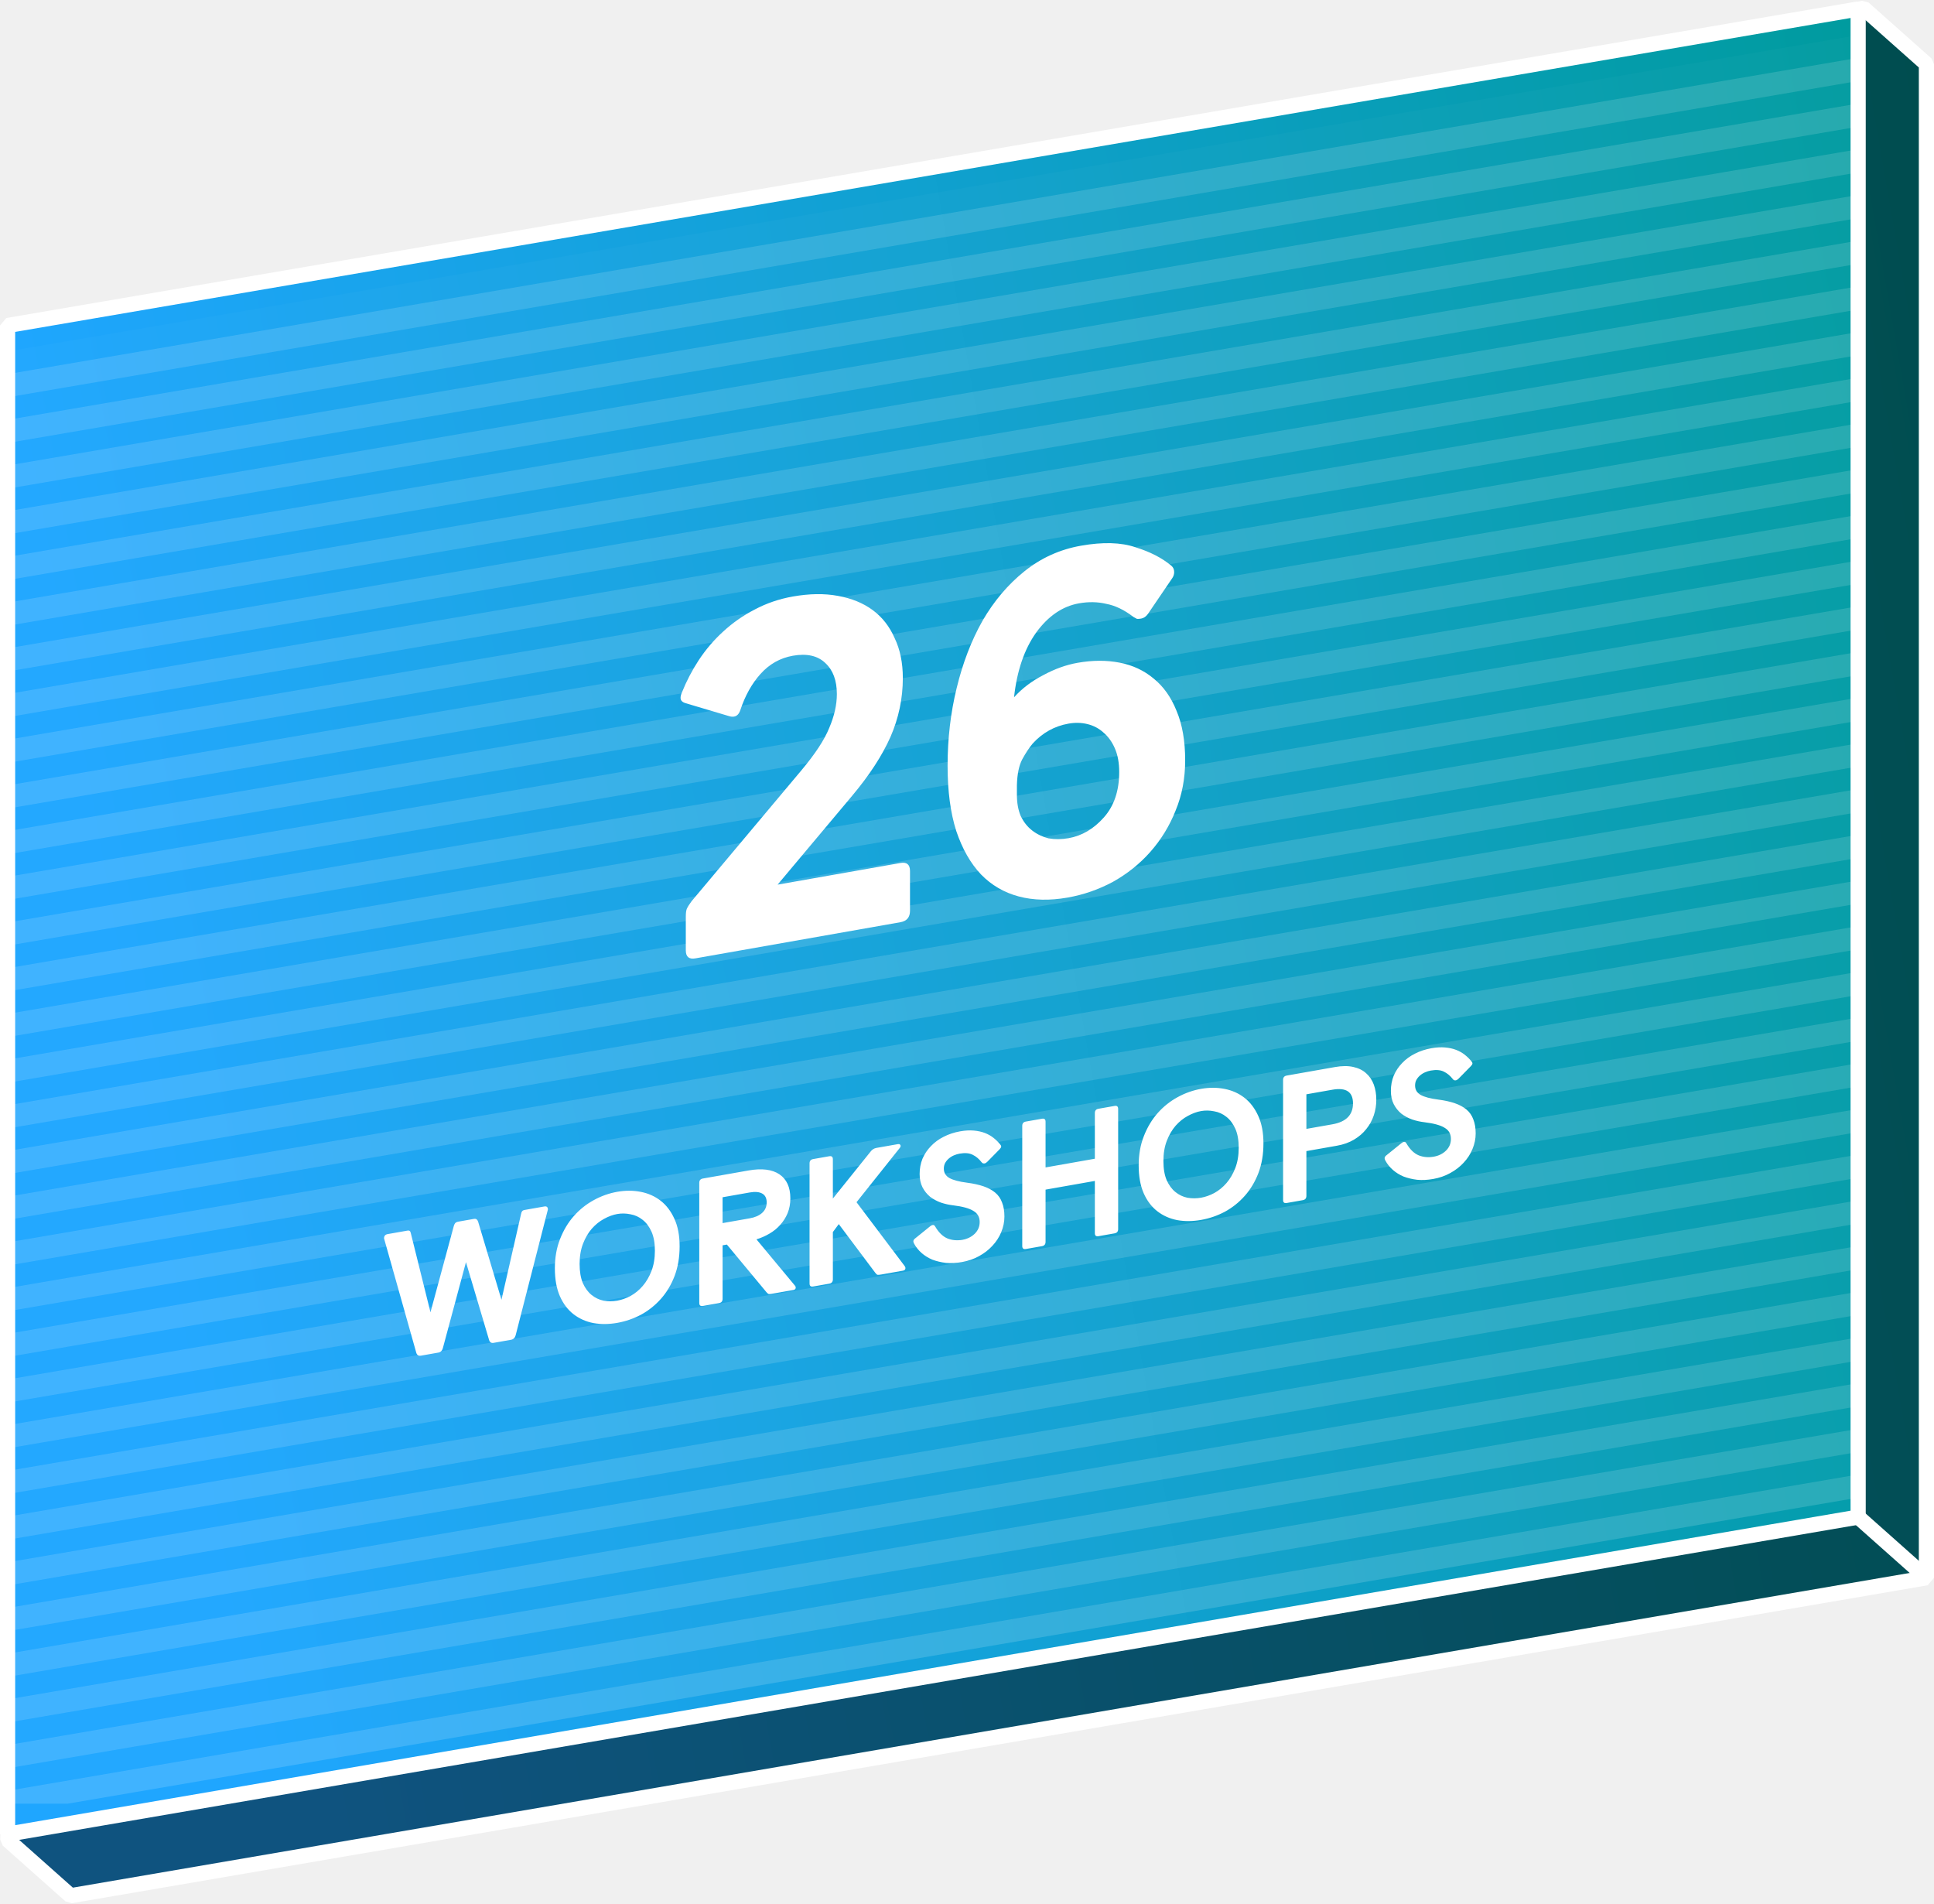
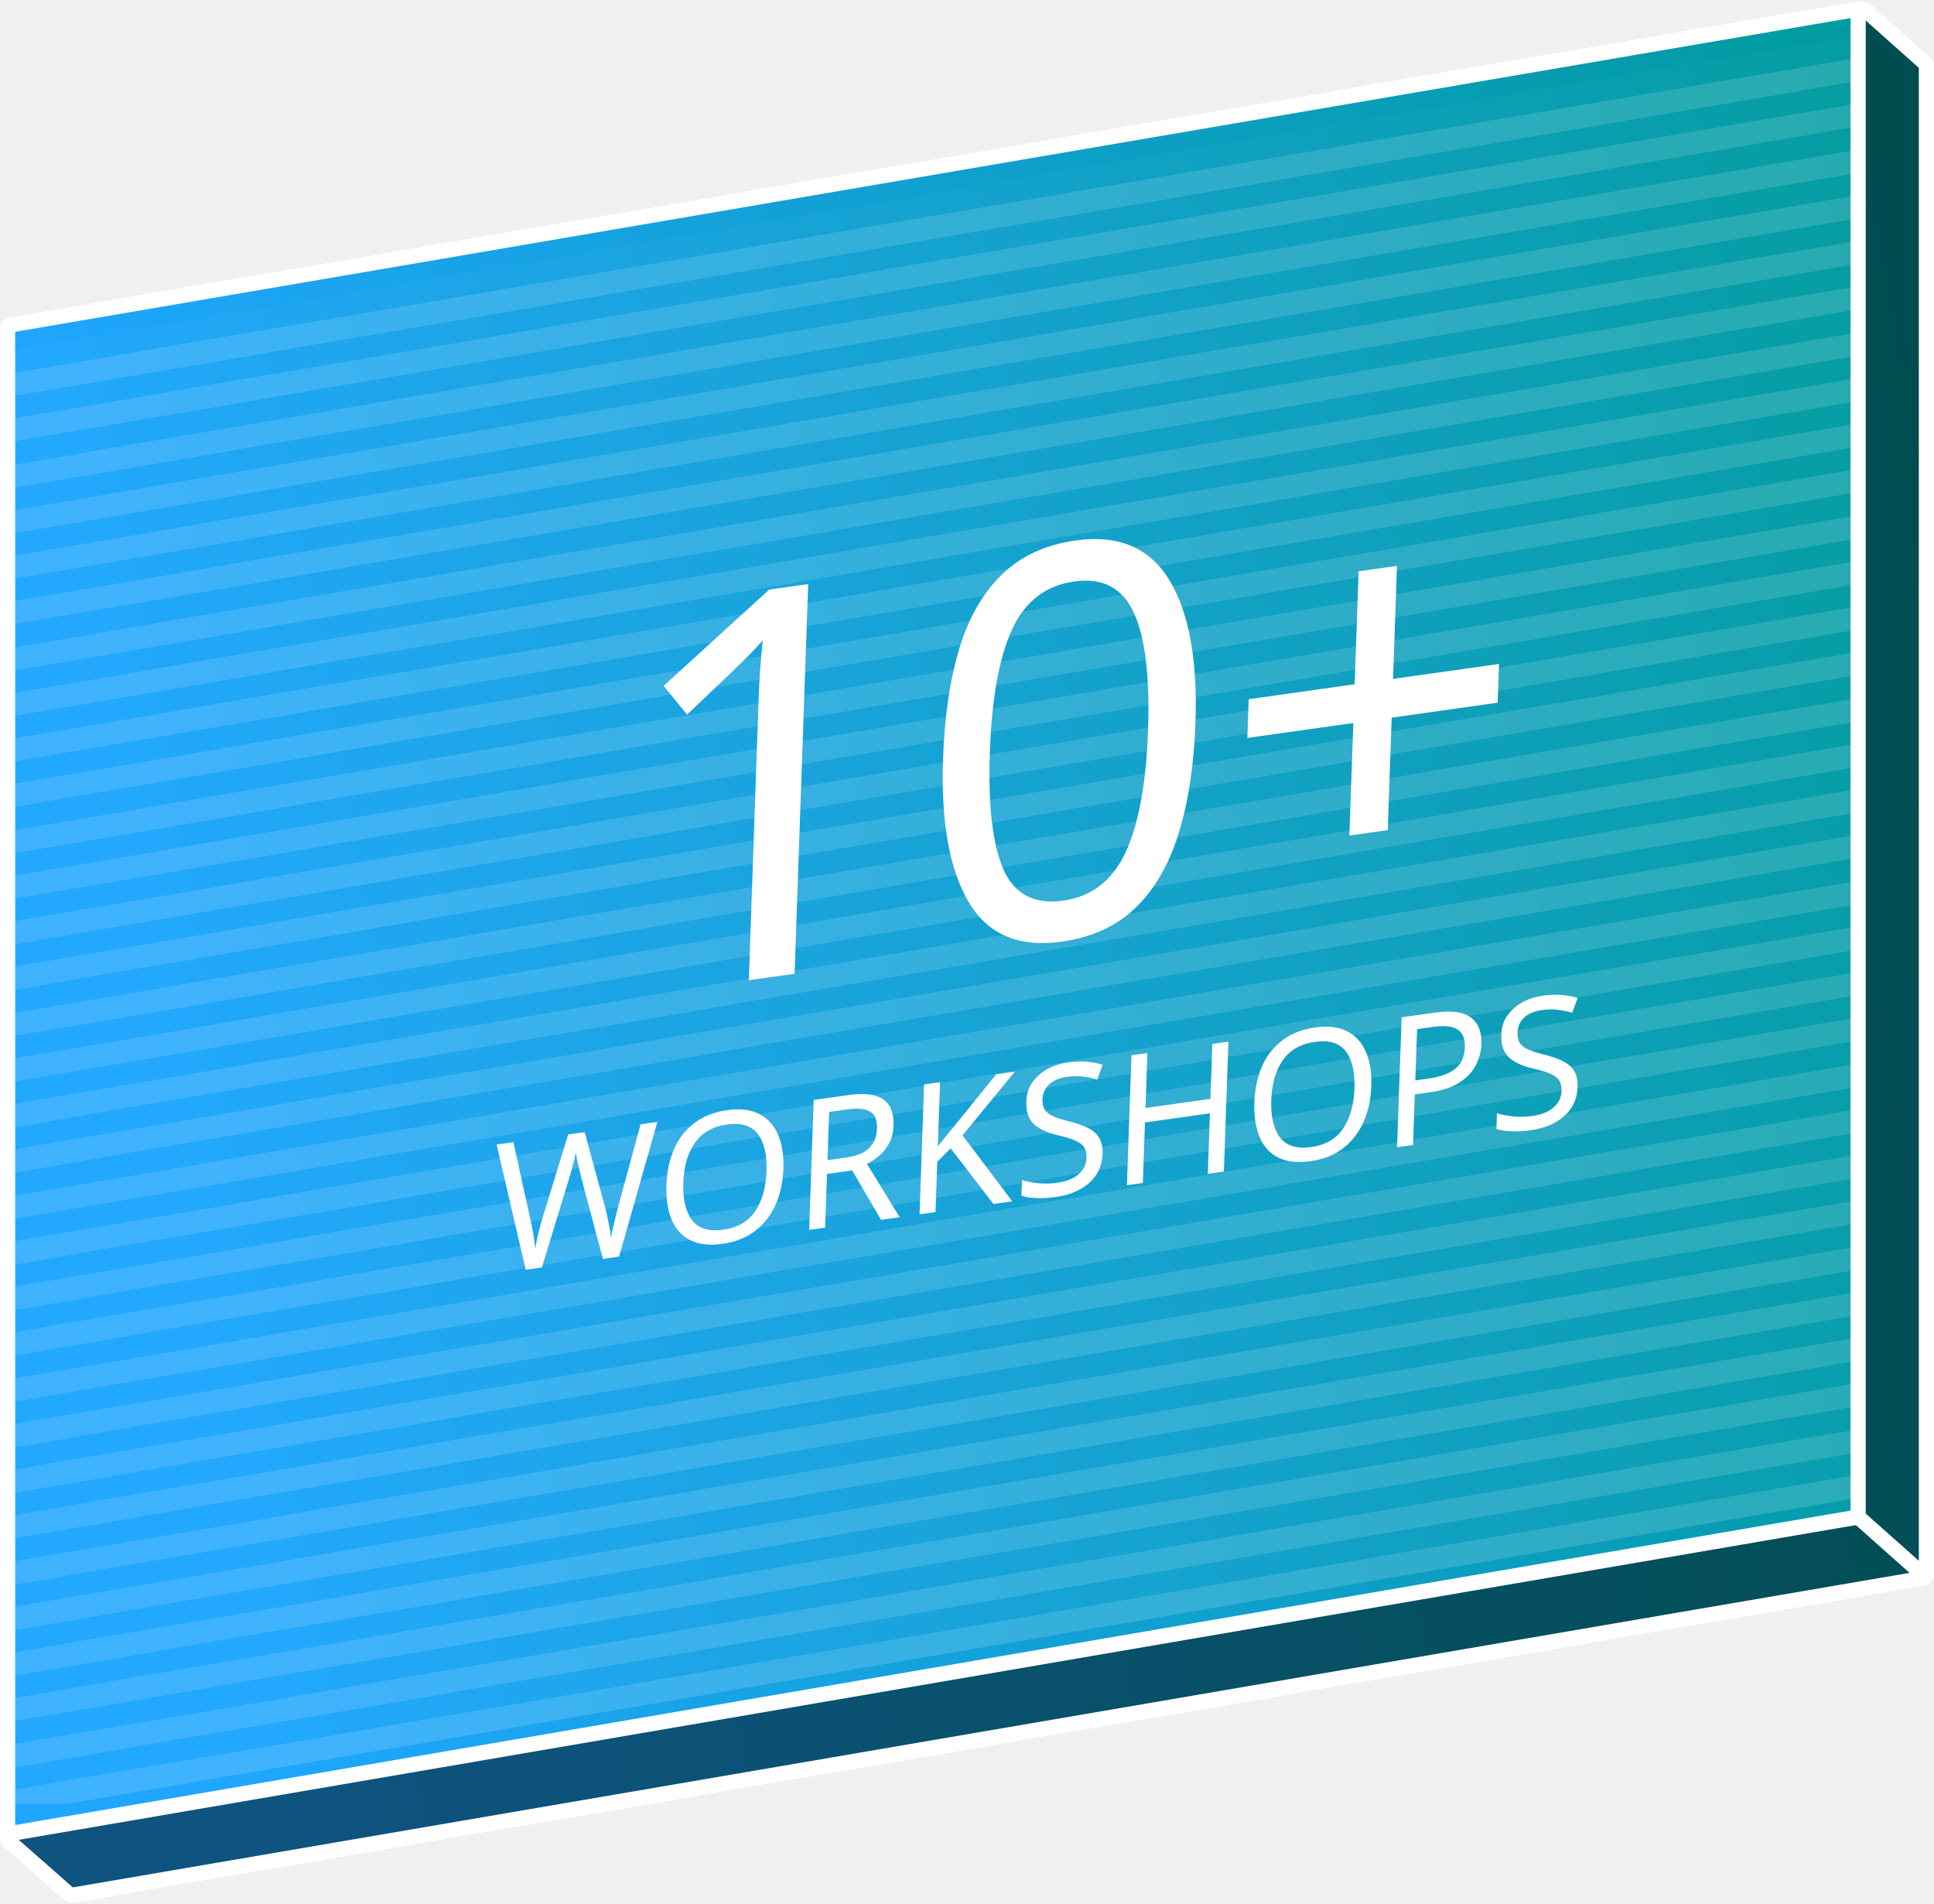
- <svg xmlns="http://www.w3.org/2000/svg" xmlns:xlink="http://www.w3.org/1999/xlink" fill="none" height="251" viewBox="0 0 255 251" width="255">
-   <linearGradient id="a">
-     <stop offset="0" stop-color="#1fa6ff" />
-     <stop offset="1" stop-color="#009b9e" />
+ <svg xmlns="http://www.w3.org/2000/svg" xmlns:xlink="http://www.w3.org/1999/xlink" version="1.1" id="Layer_1" x="0px" y="0px" viewBox="0 0 255 251" style="enable-background:new 0 0 255 251;" xml:space="preserve">
+   <style type="text/css">
+ 	.st0{fill:url(#SVGID_1_);}
+ 	.st1{fill-opacity:0.5;}
+ 	.st2{fill:none;stroke:#FFFFFF;stroke-width:2;stroke-linejoin:bevel;}
+ 	.st3{fill:url(#SVGID_00000142174966758811288550000009283180840482828691_);stroke:#FFFFFF;stroke-width:2;stroke-linejoin:bevel;}
+ 	.st4{fill:none;stroke:#FFFFFF;stroke-width:2;}
+ 	.st5{clip-path:url(#SVGID_00000096057350514161347990000001819438878736042887_);}
+ 	.st6{fill:none;stroke:#FFFFFF;stroke-width:3;stroke-linejoin:bevel;stroke-opacity:2.000000e-02;}
+ 	.st7{fill:none;stroke:#FFFFFF;stroke-width:3;stroke-linejoin:bevel;stroke-opacity:0.15;}
+ 	.st8{fill:#FFFFFF;}
+ 	.st9{font-family:'Calibri-Bold';}
+ 	.st10{font-size:72px;}
+ 	.st11{font-size:24px;}
+ </style>
+   <linearGradient id="SVGID_1_" gradientUnits="userSpaceOnUse" x1="25.198" y1="108.302" x2="271.207" y2="151.173" gradientTransform="matrix(1 0 0 -1 0 252)">
+     <stop offset="0" style="stop-color:#1FA6FF" />
+     <stop offset="1" style="stop-color:#009B9E" />
  </linearGradient>
-   <linearGradient id="b" gradientUnits="userSpaceOnUse" x1="9" x2="255.009" xlink:href="#a" y1="50.75" y2="7.88" />
-   <linearGradient id="c" gradientUnits="userSpaceOnUse" x1="-0" x2="246.009" xlink:href="#a" y1="42.75" y2="-.121" />
-   <clipPath id="d">
-     <path d="m0 0h245v237.798h-245z" />
-   </clipPath>
-   <path d="m245.713 1.083 8.287 7.366v199.564l-244.695 41.92-8.284-7.363 8.942-191.681z" fill="url(#b)" />
-   <path d="m245.713 1.083 8.287 7.366v199.564l-244.695 41.92-8.284-7.363 8.942-191.681z" fill="#000" fill-opacity=".5" />
-   <g stroke="#fff">
-     <path d="m245.713 1.083 8.287 7.366v199.564l-244.695 41.92-8.284-7.363 8.942-191.681z" stroke-linejoin="bevel" stroke-width="2" />
-     <path d="m1 241.814v-198.9l244-41.728v198.827z" fill="url(#c)" stroke-linejoin="bevel" stroke-width="2" />
-     <path d="m245 200 9 8" stroke-width="2" />
-     <g clip-path="url(#d)" stroke-linejoin="bevel" stroke-width="3">
-       <path d="m0 48.025 281-48.025" stroke-opacity=".02" />
-       <path d="m0 51.025 281-48.025" stroke-opacity=".15" />
-       <path d="m0 54.05 281-48.025" stroke-opacity=".02" />
-       <path d="m0 57.05 281-48.025" stroke-opacity=".15" />
-       <path d="m0 60.075 281-48.025" stroke-opacity=".02" />
-       <path d="m0 63.075 281-48.025" stroke-opacity=".15" />
-       <path d="m0 66.1 281-48.025" stroke-opacity=".02" />
-       <path d="m0 69.1 281-48.025" stroke-opacity=".15" />
-       <path d="m0 72.125 281-48.025" stroke-opacity=".02" />
-       <path d="m0 75.125 281-48.025" stroke-opacity=".15" />
-       <path d="m0 78.15 281-48.025" stroke-opacity=".02" />
-       <path d="m0 81.15 281-48.025" stroke-opacity=".15" />
-       <path d="m0 84.175 281-48.025" stroke-opacity=".02" />
-       <path d="m0 87.175 281-48.025" stroke-opacity=".15" />
-       <path d="m0 90.2 281-48.025" stroke-opacity=".02" />
-       <path d="m0 93.2 281-48.025" stroke-opacity=".15" />
-       <path d="m0 96.224 281-48.025" stroke-opacity=".02" />
-       <path d="m0 99.224 281-48.025" stroke-opacity=".15" />
-       <path d="m0 102.249 281-48.025" stroke-opacity=".02" />
-       <path d="m0 105.249 281-48.025" stroke-opacity=".15" />
-       <path d="m0 108.274 281-48.025" stroke-opacity=".02" />
-       <path d="m0 111.274 281-48.025" stroke-opacity=".15" />
-       <path d="m0 114.299 281-48.025" stroke-opacity=".02" />
-       <path d="m0 117.299 281-48.025" stroke-opacity=".15" />
-       <path d="m0 120.324 281-48.025" stroke-opacity=".02" />
-       <path d="m0 123.324 281-48.025" stroke-opacity=".15" />
-       <path d="m0 126.349 281-48.025" stroke-opacity=".02" />
-       <path d="m0 129.349 281-48.025" stroke-opacity=".15" />
-       <path d="m0 132.374 281-48.025" stroke-opacity=".02" />
-       <path d="m0 135.374 281-48.025" stroke-opacity=".15" />
-       <path d="m0 138.399 281-48.025" stroke-opacity=".02" />
-       <path d="m0 141.399 281-48.025" stroke-opacity=".15" />
-       <path d="m0 144.424 281-48.025" stroke-opacity=".02" />
-       <path d="m0 147.424 281-48.025" stroke-opacity=".15" />
-       <path d="m0 150.449 281-48.025" stroke-opacity=".02" />
-       <path d="m0 153.449 281-48.025" stroke-opacity=".15" />
-       <path d="m0 156.474 281-48.025" stroke-opacity=".02" />
-       <path d="m0 159.474 281-48.025" stroke-opacity=".15" />
-       <path d="m0 162.499 281-48.025" stroke-opacity=".02" />
-       <path d="m0 165.499 281-48.025" stroke-opacity=".15" />
-       <path d="m0 168.524 281-48.025" stroke-opacity=".02" />
-       <path d="m0 171.524 281-48.025" stroke-opacity=".15" />
-       <path d="m0 174.549 281-48.025" stroke-opacity=".02" />
-       <path d="m0 177.549 281-48.025" stroke-opacity=".15" />
-       <path d="m0 180.574 281-48.025" stroke-opacity=".02" />
-       <path d="m0 183.574 281-48.025" stroke-opacity=".15" />
-       <path d="m0 186.598 281-48.025" stroke-opacity=".02" />
-       <path d="m0 189.598 281-48.025" stroke-opacity=".15" />
-       <path d="m0 192.623 281-48.025" stroke-opacity=".02" />
-       <path d="m0 195.623 281-48.025" stroke-opacity=".15" />
-       <path d="m0 198.648 281-48.025" stroke-opacity=".02" />
-       <path d="m0 201.648 281-48.025" stroke-opacity=".15" />
-       <path d="m0 204.673 281-48.025" stroke-opacity=".02" />
-       <path d="m0 207.673 281-48.025" stroke-opacity=".15" />
-       <path d="m0 210.698 281-48.025" stroke-opacity=".02" />
-       <path d="m0 213.698 281-48.025" stroke-opacity=".15" />
-       <path d="m0 216.723 281-48.025" stroke-opacity=".02" />
-       <path d="m0 219.723 281-48.025" stroke-opacity=".15" />
-       <path d="m0 222.748 281-48.025" stroke-opacity=".02" />
-       <path d="m0 225.748 281-48.025" stroke-opacity=".15" />
-       <path d="m0 228.773 281-48.025" stroke-opacity=".02" />
-       <path d="m0 231.773 281-48.025" stroke-opacity=".15" />
-       <path d="m0 234.798 281-48.025" stroke-opacity=".02" />
-       <path d="m0 237.798 281-48.025" stroke-opacity=".15" />
+   <path class="st0" d="M245.7,1.1l8.3,7.4V208L9.3,249.9L1,242.6L10,50.9L245.7,1.1z" />
+   <path class="st1" d="M245.7,1.1l8.3,7.4V208L9.3,249.9L1,242.6L10,50.9L245.7,1.1z" />
+   <g>
+     <path class="st2" d="M245.7,1.1l8.3,7.4V208L9.3,249.9L1,242.6L10,50.9L245.7,1.1z" />
+     <linearGradient id="SVGID_00000062910670624759085900000003151621836799024556_" gradientUnits="userSpaceOnUse" x1="16.938" y1="112.054" x2="262.947" y2="154.924" gradientTransform="matrix(1 0 0 -1 0 252)">
+       <stop offset="0" style="stop-color:#1FA6FF" />
+       <stop offset="1" style="stop-color:#009B9E" />
+     </linearGradient>
+     <path style="fill:url(#SVGID_00000062910670624759085900000003151621836799024556_);stroke:#FFFFFF;stroke-width:2;stroke-linejoin:bevel;" d="   M1,241.8V42.9L245,1.2V200L1,241.8z" />
+     <path class="st4" d="M245,200l9,8" />
+     <g>
+       <defs>
+         <rect id="SVGID_00000026160163271813868890000001396110564706964359_" width="245" height="237.8" />
+       </defs>
+       <clipPath id="SVGID_00000086681254702808424330000006553557590243396748_">
+         <use xlink:href="#SVGID_00000026160163271813868890000001396110564706964359_" style="overflow:visible;" />
+       </clipPath>
+       <g style="clip-path:url(#SVGID_00000086681254702808424330000006553557590243396748_);">
+         <path class="st6" d="M0,48L281,0" />
+         <path class="st7" d="M0,51L281,3" />
+         <path class="st6" d="M0,54L281,6" />
+         <path class="st7" d="M0,57L281,9" />
+         <path class="st6" d="M0,60.1l281-48" />
+         <path class="st7" d="M0,63.1l281-48" />
+         <path class="st6" d="M0,66.1l281-48" />
+         <path class="st7" d="M0,69.1l281-48" />
+         <path class="st6" d="M0,72.1l281-48" />
+         <path class="st7" d="M0,75.1l281-48" />
+         <path class="st6" d="M0,78.1l281-48" />
+         <path class="st7" d="M0,81.1l281-48" />
+         <path class="st6" d="M0,84.2l281-48" />
+         <path class="st7" d="M0,87.2l281-48" />
+         <path class="st6" d="M0,90.2l281-48" />
+         <path class="st7" d="M0,93.2l281-48" />
+         <path class="st6" d="M0,96.2l281-48" />
+         <path class="st7" d="M0,99.2l281-48" />
+         <path class="st6" d="M0,102.2l281-48" />
+         <path class="st7" d="M0,105.2l281-48" />
+         <path class="st6" d="M0,108.3l281-48" />
+         <path class="st7" d="M0,111.3l281-48" />
+         <path class="st6" d="M0,114.3l281-48" />
+         <path class="st7" d="M0,117.3l281-48" />
+         <path class="st6" d="M0,120.3l281-48" />
+         <path class="st7" d="M0,123.3l281-48" />
+         <path class="st6" d="M0,126.3l281-48" />
+         <path class="st7" d="M0,129.3l281-48" />
+         <path class="st6" d="M0,132.4l281-48" />
+         <path class="st7" d="M0,135.4l281-48" />
+         <path class="st6" d="M0,138.4l281-48" />
+         <path class="st7" d="M0,141.4l281-48" />
+         <path class="st6" d="M0,144.4l281-48" />
+         <path class="st7" d="M0,147.4l281-48" />
+         <path class="st6" d="M0,150.4l281-48" />
+         <path class="st7" d="M0,153.4l281-48" />
+         <path class="st6" d="M0,156.5l281-48" />
+         <path class="st7" d="M0,159.5l281-48" />
+         <path class="st6" d="M0,162.5l281-48" />
+         <path class="st7" d="M0,165.5l281-48" />
+         <path class="st6" d="M0,168.5l281-48" />
+         <path class="st7" d="M0,171.5l281-48" />
+         <path class="st6" d="M0,174.5l281-48" />
+         <path class="st7" d="M0,177.5l281-48" />
+         <path class="st6" d="M0,180.6l281-48" />
+         <path class="st7" d="M0,183.6l281-48" />
+         <path class="st6" d="M0,186.6l281-48" />
+         <path class="st7" d="M0,189.6l281-48" />
+         <path class="st6" d="M0,192.6l281-48" />
+         <path class="st7" d="M0,195.6l281-48" />
+         <path class="st6" d="M0,198.6l281-48" />
+         <path class="st7" d="M0,201.6l281-48" />
+         <path class="st6" d="M0,204.7l281-48" />
+         <path class="st7" d="M0,207.7l281-48" />
+         <path class="st6" d="M0,210.7l281-48" />
+         <path class="st7" d="M0,213.7l281-48" />
+         <path class="st6" d="M0,216.7l281-48" />
+         <path class="st7" d="M0,219.7l281-48" />
+         <path class="st6" d="M0,222.7l281-48" />
+         <path class="st7" d="M0,225.7l281-48" />
+         <path class="st6" d="M0,228.8l281-48" />
+         <path class="st7" d="M0,231.8l281-48" />
+         <path class="st6" d="M0,234.8l281-48" />
+         <path class="st7" d="M0,237.8l281-48" />
+       </g>
    </g>
  </g>
-   <path d="m90.425 120.812c0-.427.042-.754.126-.982.126-.278.336-.614.63-1.007l14.496-17.276c1.807-2.154 3.026-4.011 3.656-5.573.672-1.569 1.008-3.058 1.008-4.466 0-1.792-.504-3.154-1.512-4.085-1.009-.974-2.437-1.298-4.286-.972-1.681.296-3.11 1.103-4.286 2.42-1.135 1.267-2.017 2.852-2.647 4.755-.168.499-.441.782-.819.848-.21.037-.441.014-.693-.07l-5.673-1.688c-.462-.132-.693-.368-.693-.71 0-.213.063-.459.189-.737.588-1.469 1.324-2.879 2.206-4.229.924-1.4 1.996-2.656 3.214-3.767 1.26-1.161 2.647-2.131 4.16-2.909 1.554-.829 3.235-1.403 5.042-1.721 2.185-.385 4.16-.413 5.924-.085 1.807.321 3.341.947 4.601 1.877 1.261.93 2.227 2.167 2.9 3.713.714 1.495 1.071 3.246 1.071 5.251 0 2.688-.546 5.28-1.639 7.777-1.092 2.454-2.773 5.033-5.042 7.738l-9.832 11.717 16.198-2.856c.84-.148 1.261.204 1.261 1.058v5.248c0 .853-.421 1.354-1.261 1.502l-27.039 4.768c-.84.148-1.261-.205-1.261-1.058zm60.925-39.863c-.252.343-.546.544-.883.604-.252.044-.441.057-.567.036-.126-.063-.273-.144-.441-.242-1.219-.937-2.416-1.515-3.593-1.735-1.134-.269-2.332-.293-3.592-.07-2.185.385-4.076 1.679-5.673 3.88-1.554 2.194-2.521 5.031-2.899 8.511 1.05-1.167 2.332-2.139 3.845-2.918 1.512-.821 3.025-1.365 4.538-1.632 1.975-.348 3.823-.354 5.546-.018 1.723.336 3.215 1.033 4.475 2.091 1.303 1.05 2.311 2.473 3.025 4.266.757 1.787 1.135 3.96 1.135 6.52 0 2.39-.42 4.597-1.261 6.623-.798 2.018-1.911 3.835-3.34 5.453-1.387 1.567-3.025 2.88-4.916 3.939-1.891 1.016-3.887 1.709-5.988 2.079-2.353.415-4.496.366-6.429-.146-1.933-.513-3.592-1.479-4.979-2.898-1.387-1.462-2.479-3.382-3.277-5.758-.757-2.384-1.135-5.24-1.135-8.568 0-3.584.399-7.004 1.198-10.259.798-3.298 1.933-6.25 3.403-8.856 1.513-2.613 3.362-4.795 5.547-6.546s4.664-2.87 7.437-3.359c2.899-.511 5.294-.443 7.185.205 1.933.598 3.509 1.408 4.727 2.43.252.211.378.488.378.829 0 .299-.084.57-.252.812zm-17.27 23.845c0 1.067.168 1.997.504 2.791.379.787.883 1.424 1.513 1.91s1.345.829 2.143 1.03c.84.15 1.723.144 2.647-.019 1.765-.311 3.32-1.225 4.664-2.742 1.345-1.517 2.017-3.513 2.017-5.988 0-1.195-.189-2.228-.567-3.1s-.883-1.572-1.513-2.101c-.588-.536-1.281-.905-2.08-1.105-.798-.201-1.638-.223-2.521-.068-1.849.326-3.424 1.201-4.727 2.626-.462.551-.924 1.251-1.387 2.1-.42.8-.651 1.928-.693 3.386zm-83.444 58.474c0-.32.158-.508.473-.564l2.6-.458c.158-.028.268-.007.331.062.063.053.11.164.142.335l2.576 10.369 3.073-11.365c.047-.169.11-.3.189-.394.095-.096.229-.16.402-.191l2.033-.358c.173-.031.299-.013.378.053.095.064.166.171.213.323l3.073 10.282 2.576-11.278c.032-.182.079-.31.142-.385.063-.091.173-.151.331-.179l2.6-.458c.315-.056.473.077.473.397l-4.254 16.59c-.095.337-.299.533-.615.588l-2.293.404c-.299.053-.496-.072-.591-.375l-3.049-10.263-3.049 11.338c-.095.337-.291.531-.591.584l-2.293.404c-.315.056-.52-.068-.615-.371zm30.749 11.138c-1.103.194-2.151.203-3.143.026-.993-.193-1.867-.583-2.624-1.169-.756-.587-1.355-1.377-1.796-2.371-.441-1.011-.662-2.236-.662-3.676 0-1.424.228-2.712.685-3.865.457-1.168 1.064-2.179 1.82-3.032.756-.854 1.631-1.552 2.623-2.095.993-.543 2.025-.909 3.096-1.098 1.071-.189 2.103-.187 3.096.006s1.867.583 2.623 1.169c.756.587 1.363 1.384 1.82 2.392.457.991.685 2.199.685 3.623 0 1.44-.221 2.743-.662 3.908-.441 1.15-1.04 2.152-1.796 3.005s-1.631 1.552-2.623 2.095c-.993.527-2.041.887-3.143 1.082zm0-2.928c.583-.103 1.166-.31 1.749-.62.599-.33 1.135-.768 1.607-1.316.473-.547.859-1.207 1.158-1.98.299-.773.449-1.663.449-2.671s-.15-1.846-.449-2.513c-.299-.667-.693-1.19-1.182-1.568-.473-.38-1.008-.622-1.607-.724-.583-.121-1.158-.132-1.725-.032-.567.1-1.15.315-1.749.644-.583.311-1.119.742-1.607 1.292-.473.547-.859 1.207-1.158 1.98s-.449 1.663-.449 2.671.142 1.847.425 2.517c.299.667.685 1.191 1.158 1.572s1.001.632 1.584.753c.599.102 1.198.101 1.796-.005zm10.815-15.539c0-.32.158-.508.473-.563l6.027-1.063c1.75-.308 3.104-.139 4.066.507.961.647 1.442 1.706 1.442 3.178 0 .704-.119 1.349-.355 1.934-.236.57-.559 1.083-.969 1.539-.394.454-.867.841-1.418 1.162-.536.319-1.111.572-1.726.761l5.082 6.112c.063.068.095.151.095.247 0 .176-.103.282-.308.318l-2.93.517c-.174.03-.3.029-.379-.006-.078-.05-.165-.13-.26-.242l-5.199-6.259-.567.1v7.056c0 .32-.158.508-.473.564l-2.127.375c-.315.055-.473-.077-.473-.397zm6.665 4.681c.693-.123 1.237-.362 1.631-.72.394-.357.591-.816.591-1.376s-.197-.949-.591-1.168c-.394-.218-.938-.267-1.631-.144l-3.593.633v3.408zm7.876-7.245c0-.32.158-.508.473-.563l2.127-.375c.315-.056.473.076.473.396v5.184l4.963-6.179c.205-.276.465-.442.78-.498l2.836-.5c.126-.022.213-.005.26.051.063.036.095.095.095.175 0 .096-.032.181-.095.257l-5.719 7.176 6.358 8.431c.063.101.094.183.094.247 0 .192-.11.308-.331.347l-2.86.504c-.22.039-.386.052-.496.039-.095-.031-.197-.125-.307-.281l-4.798-6.402-.78 1.049v6.24c0 .32-.158.508-.473.564l-2.127.375c-.315.055-.473-.077-.473-.397zm15.884 8.311c.11-.099.22-.159.331-.178.078-.014.141-.009.189.015.047.023.102.086.165.186.457.784.993 1.305 1.607 1.565.615.244 1.277.303 1.986.178.646-.114 1.181-.376 1.607-.787.441-.43.662-.949.662-1.557 0-.656-.276-1.144-.828-1.462-.535-.338-1.418-.582-2.647-.734-.551-.062-1.095-.182-1.631-.36-.535-.193-1.016-.453-1.441-.778-.41-.343-.741-.757-.993-1.241-.252-.499-.378-1.085-.378-1.757 0-.72.126-1.39.378-2.011.268-.623.638-1.176 1.111-1.66.473-.499 1.032-.91 1.678-1.231.662-.341 1.387-.581 2.174-.72.662-.117 1.261-.15 1.797-.101.551.047 1.04.153 1.465.318.426.165.804.378 1.135.64.33.262.622.546.874.854.095.111.142.207.142.287 0 .096-.063.211-.189.345l-1.655 1.684c-.126.118-.236.185-.331.202-.173.031-.307-.018-.401-.145-.347-.451-.741-.781-1.182-.992-.441-.226-1.016-.276-1.726-.151-.252.044-.504.121-.756.229s-.48.253-.685.433c-.189.161-.347.357-.473.587-.11.212-.165.453-.165.725 0 .544.244.957.732 1.239.504.279 1.284.486 2.34.62.835.108 1.56.269 2.175.48.614.212 1.126.49 1.536.833.41.344.709.779.898 1.306.205.508.307 1.122.307 1.842 0 .704-.141 1.393-.425 2.067-.268.655-.654 1.251-1.158 1.788-.489.534-1.08.99-1.773 1.369-.677.375-1.426.635-2.245.779-.741.131-1.442.167-2.104.107-.646-.078-1.245-.22-1.796-.427-.536-.225-1.009-.518-1.418-.878-.41-.36-.741-.773-.993-1.241-.063-.117-.094-.215-.094-.295 0-.144.086-.279.26-.406zm12.16-13.256c0-.32.158-.508.473-.563l2.127-.375c.315-.056.473.076.473.396v6.024l6.499-1.146v-6.024c0-.32.158-.508.473-.563l2.127-.375c.315-.056.473.076.473.396v15.84c0 .32-.158.508-.473.564l-2.127.375c-.315.055-.473-.077-.473-.397v-6.888l-6.499 1.146v6.888c0 .32-.158.508-.473.564l-2.127.375c-.315.055-.473-.077-.473-.397zm23.576 12.403c-1.103.194-2.15.203-3.143.026-.993-.193-1.867-.583-2.624-1.169-.756-.587-1.355-1.377-1.796-2.371-.441-1.011-.662-2.236-.662-3.676 0-1.424.229-2.712.686-3.865.457-1.168 1.063-2.179 1.82-3.033.756-.853 1.63-1.551 2.623-2.094s2.025-.909 3.096-1.098c1.072-.189 2.104-.187 3.097.006.992.193 1.867.583 2.623 1.169.756.587 1.363 1.384 1.82 2.391.457.992.685 2.2.685 3.624 0 1.44-.22 2.743-.661 3.908-.442 1.15-1.04 2.152-1.797 3.005-.756.853-1.63 1.552-2.623 2.095-.993.527-2.041.887-3.144 1.082zm0-2.928c.583-.103 1.166-.31 1.749-.62.599-.33 1.135-.769 1.608-1.316.472-.547.858-1.207 1.158-1.98.299-.773.449-1.663.449-2.671s-.15-1.846-.449-2.513c-.3-.667-.694-1.19-1.182-1.568-.473-.38-1.009-.622-1.607-.724-.583-.122-1.158-.132-1.726-.032-.567.1-1.15.315-1.749.644-.583.311-1.118.742-1.607 1.292-.473.547-.859 1.207-1.158 1.98s-.449 1.663-.449 2.671.142 1.847.425 2.517c.3.667.686 1.191 1.158 1.572.473.381 1.001.631 1.584.753.599.102 1.198.1 1.796-.005zm10.815-15.539c0-.32.158-.508.473-.563l6.358-1.121c.93-.164 1.733-.17 2.411-.018.693.15 1.26.426 1.702.828.457.4.795.9 1.016 1.501.22.601.331 1.27.331 2.006 0 .704-.111 1.387-.331 2.05-.221.663-.552 1.265-.993 1.807-.425.539-.961 1.002-1.607 1.388-.646.385-1.402.655-2.269.808l-4.018.708v5.904c0 .32-.158.508-.473.564l-2.127.375c-.315.055-.473-.077-.473-.397zm6.5 5.862c1.812-.32 2.718-1.239 2.718-2.759s-.906-2.121-2.718-1.801l-3.427.604v4.56zm9.084 2.502c.11-.099.22-.159.331-.178.079-.014.142-.009.189.014.047.024.102.086.165.187.457.784.993 1.305 1.607 1.565.615.244 1.277.303 1.986.178.646-.114 1.182-.377 1.607-.788.441-.429.662-.948.662-1.556 0-.656-.276-1.144-.827-1.462-.536-.338-1.419-.582-2.648-.734-.551-.062-1.095-.183-1.63-.36-.536-.194-1.017-.453-1.442-.778-.41-.344-.741-.757-.993-1.241-.252-.499-.378-1.085-.378-1.757 0-.72.126-1.39.378-2.011.268-.623.638-1.176 1.111-1.66.473-.499 1.032-.91 1.678-1.232.662-.34 1.387-.58 2.175-.719.661-.117 1.26-.15 1.796-.101.551.047 1.04.153 1.465.318.426.165.804.378 1.135.64.331.261.622.546.874.854.095.111.142.207.142.287 0 .096-.063.211-.189.345l-1.654 1.684c-.127.118-.237.185-.331.202-.174.031-.308-.018-.402-.145-.347-.451-.741-.782-1.182-.992-.441-.226-1.016-.277-1.725-.151-.252.044-.505.12-.757.229-.252.108-.48.253-.685.433-.189.161-.347.357-.473.587-.11.212-.165.453-.165.725 0 .544.244.957.732 1.239.505.279 1.285.486 2.34.619.836.109 1.56.269 2.175.481.614.212 1.126.489 1.536.833s.709.779.898 1.306c.205.508.308 1.122.308 1.842 0 .704-.142 1.393-.426 2.067-.268.655-.654 1.251-1.158 1.788-.488.534-1.079.99-1.773 1.368-.677.376-1.426.636-2.245.78-.741.131-1.442.167-2.104.107-.646-.078-1.244-.22-1.796-.427-.536-.226-1.008-.518-1.418-.878s-.741-.773-.993-1.241c-.063-.117-.094-.215-.094-.295 0-.144.086-.28.26-.406z" fill="#fff" />
+   <text transform="matrix(0.9752 -0.1371 -3.489957e-02 0.9994 79.8376 131.8857)" class="st8 st9 st10">10+</text>
+   <text transform="matrix(0.9752 -0.1371 -3.489957e-02 0.9994 64.6074 168.0648)" class="st8 st9 st11">WORKSHOPS</text>
</svg>
